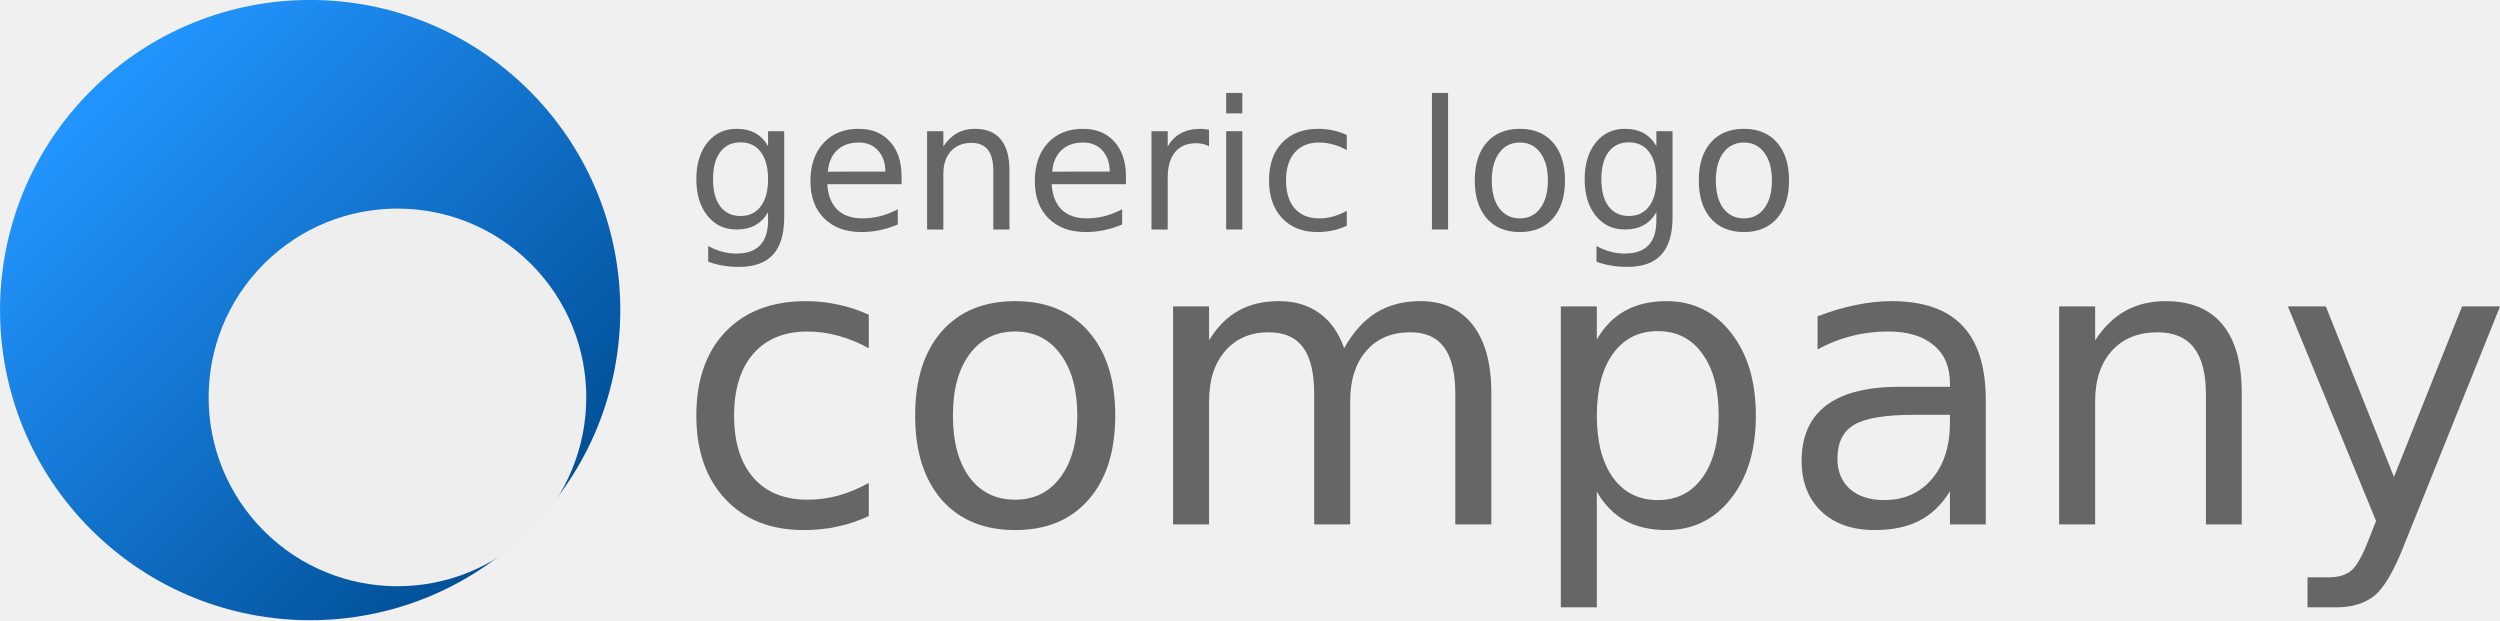
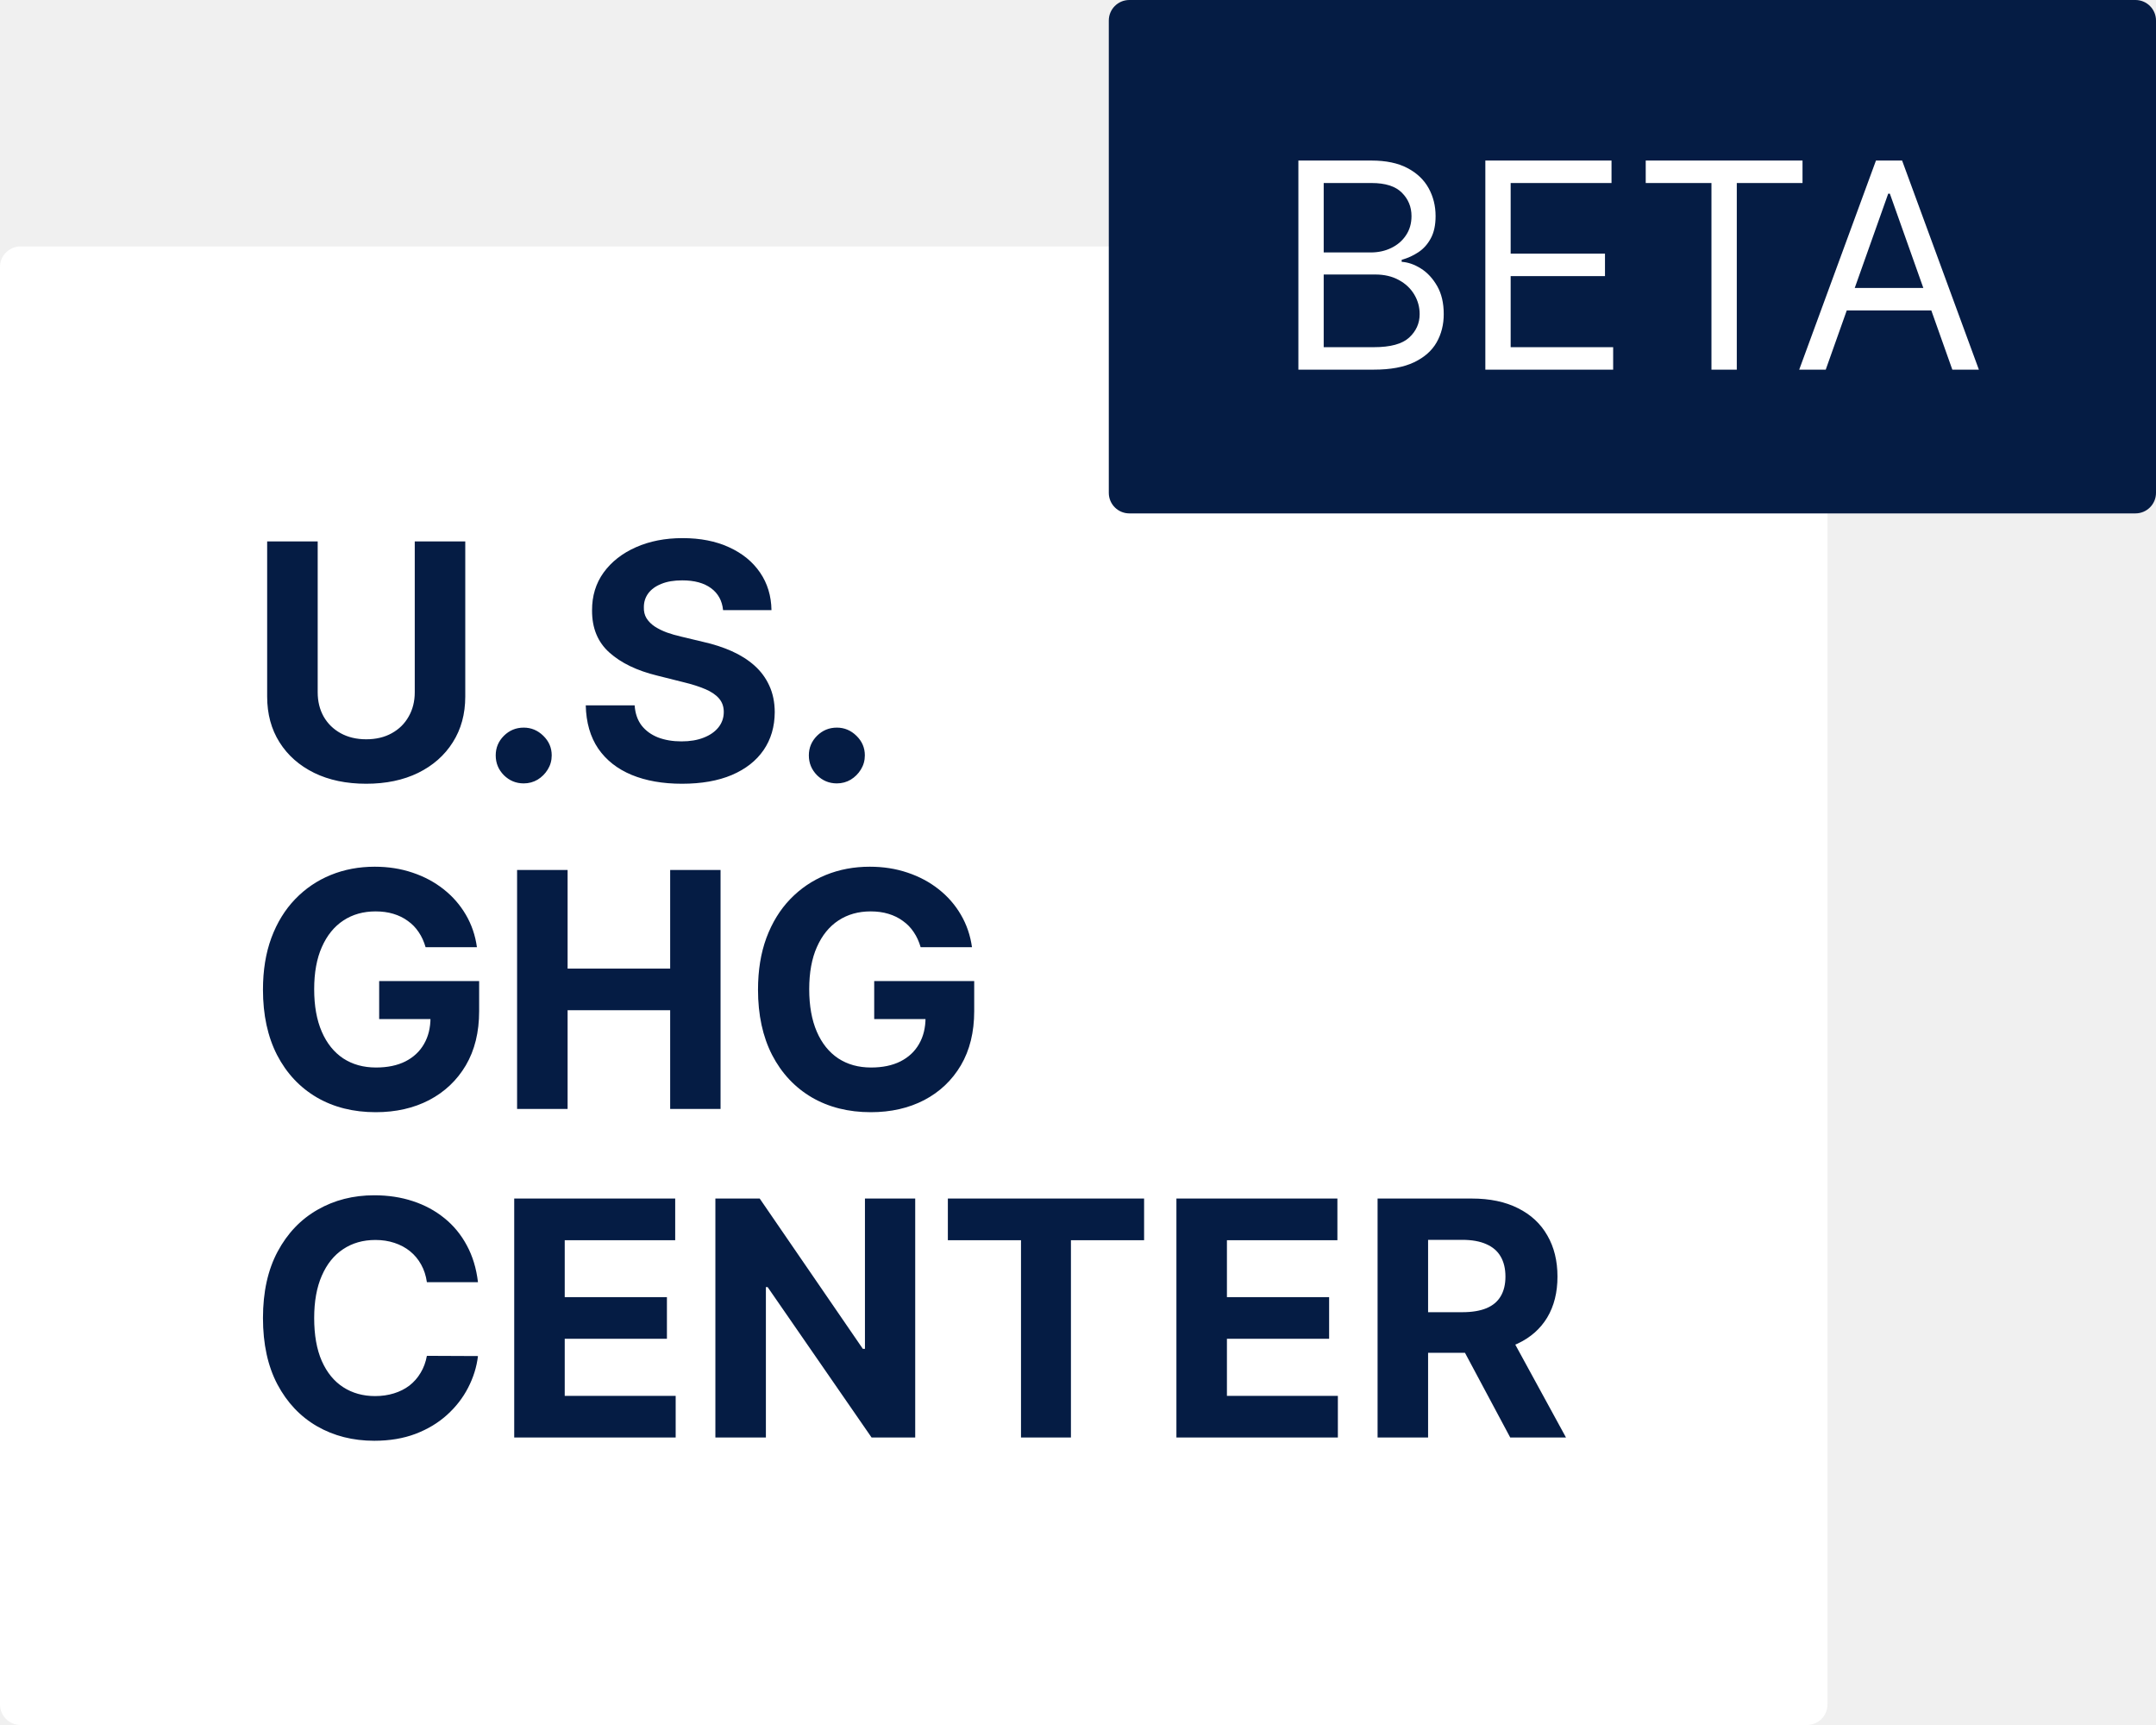
- <svg xmlns="http://www.w3.org/2000/svg" id="svg4692" viewBox="0 0 1425.8 353.74" version="1.1">
-   <defs id="defs4694">
-     <linearGradient id="linearGradient5311" y2="488.43" gradientUnits="userSpaceOnUse" x2="-469.87" y1="-68.973" x1="-467.57">
-       <stop id="stop5227" style="stop-color:#2294fe" offset="0" />
-       <stop id="stop5229" style="stop-color:#014f96" offset="1" />
-     </linearGradient>
-   </defs>
-   <g id="layer1" transform="translate(364.43 8.4823)">
-     <g id="g5286">
-       <g id="text4703" style="fill:#666666" transform="translate(-14.426 -21.336)">
-         <path id="path5264" d="m145.49 192.37v19.095c-5.773-3.182-11.583-5.551-17.43-7.105-5.773-1.628-11.62-2.442-17.541-2.442-13.248 0-23.536 4.219-30.863 12.656-7.327 8.363-10.991 20.131-10.991 35.304-0 15.172 3.663 26.977 10.991 35.415 7.327 8.363 17.615 12.545 30.863 12.545 5.921 0 11.768-0.777 17.541-2.331 5.847-1.628 11.657-4.034 17.43-7.216v18.873c-5.699 2.664-11.62 4.663-17.763 5.995-6.069 1.332-12.545 1.998-19.428 1.998-18.725 0-33.601-5.884-44.629-17.652s-16.542-27.643-16.542-47.627c-0-20.279 5.551-36.229 16.653-47.849 11.176-11.62 26.459-17.43 45.85-17.43 6.291 0 12.434 0.666 18.429 1.998 5.995 1.258 11.805 3.183 17.43 5.773" />
-         <path id="path5266" d="m228.98 201.92c-10.954 0-19.613 4.293-25.978 12.878-6.365 8.511-9.548 20.205-9.547 35.082-0 14.876 3.146 26.607 9.437 35.193 6.365 8.511 15.061 12.767 26.089 12.767 10.88 0 19.502-4.293 25.867-12.878 6.365-8.585 9.547-20.279 9.547-35.082-0-14.728-3.183-26.385-9.547-34.971-6.365-8.659-14.987-12.989-25.867-12.989m0-17.319c17.763 0 31.714 5.773 41.854 17.319s15.209 27.532 15.209 47.96c-0 20.353-5.07 36.34-15.209 47.96-10.14 11.546-24.091 17.319-41.854 17.319-17.837 0-31.825-5.773-41.965-17.319-10.066-11.62-15.098-27.606-15.098-47.96-0-20.427 5.033-36.414 15.098-47.96 10.14-11.546 24.128-17.319 41.965-17.319" />
-         <path id="path5268" d="m416.6 211.46c5.107-9.177 11.213-15.949 18.318-20.316 7.105-4.367 15.468-6.55 25.09-6.55 12.952 0 22.943 4.552 29.975 13.655 7.031 9.03 10.546 21.908 10.547 38.634v75.048h-20.538v-74.382c-0-11.916-2.11-20.76-6.328-26.533-4.219-5.773-10.658-8.659-19.317-8.659-10.584 0-18.947 3.516-25.09 10.547-6.143 7.031-9.215 16.616-9.214 28.754v70.274h-20.538v-74.382c-0-11.99-2.109-20.834-6.328-26.533-4.219-5.773-10.732-8.659-19.539-8.659-10.436 0-18.725 3.553-24.868 10.658-6.143 7.031-9.214 16.579-9.214 28.643v70.274h-20.538v-124.34h20.538v19.317c4.663-7.623 10.251-13.248 16.764-16.875 6.513-3.627 14.247-5.44 23.203-5.44 9.029 0 16.69 2.295 22.981 6.883 6.365 4.589 11.065 11.25 14.099 19.983" />
-         <path id="path5270" d="m560.7 293.28v65.945h-20.538v-171.63h20.538v18.873c4.293-7.401 9.695-12.878 16.209-16.431 6.587-3.627 14.432-5.44 23.536-5.44 15.098 0 27.347 5.995 36.747 17.985 9.473 11.99 14.21 27.755 14.21 47.294-0 19.539-4.737 35.304-14.21 47.294-9.4 11.99-21.649 17.985-36.747 17.985-9.104 0-16.949-1.776-23.536-5.329-6.513-3.627-11.916-9.14-16.209-16.542m69.497-43.408c-0-15.024-3.109-26.792-9.325-35.304-6.143-8.585-14.617-12.878-25.423-12.878-10.806 0-19.317 4.293-25.534 12.878-6.143 8.511-9.214 20.279-9.214 35.304-0 15.024 3.071 26.829 9.214 35.415 6.217 8.511 14.728 12.767 25.534 12.767 10.806 0 19.28-4.256 25.423-12.767 6.217-8.585 9.325-20.39 9.325-35.415" />
-         <path id="path5272" d="m741.77 249.43c-16.505 0-27.94 1.887-34.304 5.662-6.365 3.775-9.548 10.214-9.547 19.317-0 7.253 2.368 13.026 7.105 17.319 4.811 4.219 11.324 6.328 19.539 6.328 11.324 0 20.39-3.997 27.199-11.99 6.883-8.067 10.325-18.762 10.325-32.084v-4.552h-20.316m40.744-8.437v70.94h-20.427v-18.873c-4.663 7.549-10.473 13.137-17.43 16.764-6.957 3.553-15.469 5.329-25.534 5.329-12.73 0-22.87-3.553-30.419-10.658-7.475-7.179-11.213-16.764-11.213-28.754-0-13.988 4.663-24.535 13.988-31.64 9.399-7.105 23.388-10.658 41.965-10.658h28.643v-1.998c-0-9.399-3.109-16.653-9.325-21.759-6.143-5.181-14.802-7.771-25.978-7.771-7.105 0-14.025 0.851-20.76 2.553-6.735 1.702-13.211 4.256-19.428 7.66v-18.873c7.475-2.886 14.728-5.033 21.759-6.439 7.031-1.48 13.877-2.22 20.538-2.22 17.985 0 31.418 4.663 40.299 13.988 8.881 9.326 13.322 23.462 13.322 42.409" />
-         <path id="path5274" d="m928.5 236.89v75.048h-20.427v-74.382c-0-11.768-2.295-20.575-6.883-26.422-4.589-5.847-11.472-8.77-20.649-8.77-11.028 0-19.724 3.516-26.089 10.547-6.365 7.031-9.548 16.616-9.547 28.754v70.274h-20.538v-124.34h20.538v19.317c4.885-7.475 10.621-13.063 17.208-16.764 6.661-3.7 14.321-5.551 22.981-5.551 14.284 0 25.09 4.441 32.417 13.322 7.327 8.807 10.991 21.797 10.991 38.967" />
-         <path id="path5276" d="m1021.2 323.48c-5.773 14.802-11.398 24.461-16.875 28.976-5.477 4.515-12.804 6.772-21.981 6.772h-16.32v-17.097h11.99c5.625-0 9.992-1.332 13.1-3.997s6.55-8.955 10.325-18.873l3.664-9.325-50.291-122.34h21.648l38.856 97.252 38.856-97.252h21.648l-54.621 135.89" />
-       </g>
-       <g id="text4707" style="fill:#666666" transform="translate(-416.34 -21.336)">
-         <path id="path5241" d="m489.95 115.06c-0-6.675-1.385-11.848-4.155-15.519-2.737-3.671-6.591-5.507-11.564-5.507-4.939 0-8.794 1.836-11.564 5.507-2.737 3.671-4.105 8.844-4.105 15.519-0 6.642 1.368 11.798 4.105 15.469 2.77 3.671 6.625 5.507 11.564 5.507 4.973 0 8.828-1.836 11.564-5.507 2.77-3.671 4.155-8.828 4.155-15.469m9.211 21.727c-0 9.545-2.119 16.637-6.358 21.276-4.239 4.672-10.73 7.009-19.474 7.009-3.237-0-6.291-0.25-9.161-0.751-2.87-0.467-5.657-1.202-8.36-2.203v-8.961c2.703 1.468 5.373 2.553 8.01 3.254 2.637 0.701 5.323 1.051 8.06 1.051 6.041-0 10.563-1.585 13.567-4.756 3.004-3.137 4.505-7.893 4.506-14.268v-4.556c-1.902 3.304-4.339 5.774-7.309 7.409-2.97 1.635-6.525 2.453-10.663 2.453-6.875 0-12.415-2.62-16.621-7.86-4.205-5.24-6.308-12.182-6.308-20.826-0-8.677 2.103-15.636 6.308-20.876 4.205-5.24 9.745-7.86 16.621-7.86 4.138 0 7.693 0.818 10.663 2.453 2.97 1.635 5.407 4.105 7.309 7.409v-8.511h9.211v49.111" />
-         <path id="path5243" d="m566.09 113.41v4.506h-42.352c0.4 6.341 2.303 11.18 5.707 14.518 3.438 3.304 8.21 4.956 14.318 4.956 3.538 0 6.959-0.434 10.263-1.302 3.337-0.868 6.641-2.169 9.912-3.905v8.711c-3.304 1.402-6.692 2.47-10.163 3.204-3.471 0.734-6.992 1.101-10.563 1.101-8.944 0-16.037-2.603-21.276-7.81-5.206-5.206-7.81-12.248-7.81-21.126-0-9.178 2.47-16.454 7.409-21.827 4.973-5.407 11.664-8.11 20.075-8.11 7.543 0 13.5 2.436 17.872 7.309 4.405 4.839 6.608 11.431 6.608 19.774m-9.211-2.703c-0.067-5.04-1.485-9.061-4.255-12.065-2.737-3.004-6.375-4.505-10.914-4.506-5.14 0-9.261 1.452-12.365 4.355-3.071 2.904-4.839 6.992-5.307 12.265l32.841-0.05" />
-         <path id="path5245" d="m627.62 109.9v33.842h-9.211v-33.541c-0-5.306-1.035-9.278-3.104-11.915-2.069-2.636-5.173-3.955-9.312-3.955-4.973 0-8.894 1.585-11.765 4.756-2.87 3.171-4.305 7.493-4.305 12.966v31.689h-9.261v-56.069h9.261v8.711c2.203-3.371 4.789-5.891 7.76-7.559 3.004-1.669 6.458-2.503 10.363-2.503 6.441 0 11.314 2.002 14.618 6.007 3.304 3.972 4.956 9.829 4.956 17.572" />
-         <path id="path5247" d="m694.05 113.41v4.506h-42.352c0.4 6.341 2.303 11.18 5.707 14.518 3.438 3.304 8.21 4.956 14.318 4.956 3.538 0 6.959-0.434 10.263-1.302 3.337-0.868 6.641-2.169 9.912-3.905v8.711c-3.304 1.402-6.692 2.47-10.163 3.204-3.471 0.734-6.992 1.101-10.563 1.101-8.944 0-16.037-2.603-21.276-7.81-5.206-5.206-7.81-12.248-7.81-21.126 0-9.178 2.47-16.454 7.409-21.827 4.973-5.407 11.664-8.11 20.075-8.11 7.543 0 13.5 2.436 17.872 7.309 4.405 4.839 6.608 11.431 6.608 19.774m-9.211-2.703c-0.067-5.04-1.485-9.061-4.255-12.065-2.737-3.004-6.375-4.505-10.913-4.506-5.14 0-9.261 1.452-12.365 4.355-3.071 2.904-4.839 6.992-5.307 12.265l32.841-0.05" />
-         <path id="path5249" d="m741.46 96.286c-1.035-0.601-2.169-1.035-3.404-1.302-1.202-0.3-2.537-0.451-4.005-0.451-5.207 0-9.211 1.702-12.015 5.106-2.77 3.371-4.155 8.227-4.155 14.568v29.537h-9.261v-56.069h9.261v8.711c1.936-3.404 4.455-5.924 7.559-7.559 3.104-1.669 6.875-2.503 11.314-2.503 0.634 0 1.335 0.05 2.103 0.15 0.768 0.067 1.619 0.184 2.553 0.35l0.05 9.462" />
-         <path id="path5251" d="m751.22 87.676h9.211v56.069h-9.211v-56.069m0-21.827h9.211v11.664h-9.211v-11.664" />
-         <path id="path5253" d="m820.01 89.828v8.611c-2.603-1.435-5.223-2.503-7.86-3.204-2.603-0.734-5.24-1.101-7.91-1.101-5.974 0-10.613 1.902-13.917 5.707-3.304 3.771-4.956 9.078-4.956 15.92-0 6.842 1.652 12.165 4.956 15.97 3.304 3.771 7.943 5.657 13.917 5.657 2.67 0 5.306-0.35 7.91-1.051 2.637-0.734 5.256-1.819 7.86-3.254v8.511c-2.57 1.202-5.24 2.103-8.01 2.703-2.737 0.601-5.657 0.901-8.761 0.901-8.444 0-15.152-2.653-20.125-7.96-4.973-5.307-7.459-12.465-7.459-21.477-0-9.145 2.503-16.337 7.509-21.577 5.04-5.24 11.931-7.86 20.676-7.86 2.837 0 5.607 0.3 8.31 0.901 2.703 0.567 5.323 1.435 7.86 2.603" />
-         <path id="path5255" d="m868.57 65.849h9.211v77.896h-9.211v-77.896" />
-         <path id="path5257" d="m918.73 94.134c-4.939 0-8.844 1.936-11.714 5.807-2.87 3.838-4.305 9.111-4.305 15.82-0 6.708 1.418 11.998 4.255 15.87 2.87 3.838 6.792 5.757 11.765 5.757 4.906 0 8.794-1.936 11.664-5.807 2.87-3.871 4.305-9.145 4.305-15.82-0-6.641-1.435-11.898-4.305-15.769-2.87-3.905-6.758-5.857-11.664-5.857m0-7.81c8.01 0 14.301 2.603 18.873 7.81 4.572 5.207 6.858 12.415 6.859 21.627-0 9.178-2.286 16.387-6.859 21.627-4.572 5.206-10.863 7.81-18.873 7.81-8.043 0-14.351-2.603-18.923-7.81-4.539-5.24-6.808-12.449-6.808-21.627 0-9.211 2.269-16.42 6.808-21.627 4.572-5.206 10.88-7.81 18.923-7.81" />
-         <path id="path5259" d="m996.58 115.06c-0-6.675-1.385-11.848-4.155-15.519-2.737-3.671-6.591-5.507-11.564-5.507-4.939 0-8.794 1.836-11.564 5.507-2.737 3.671-4.105 8.844-4.105 15.519-0 6.642 1.368 11.798 4.105 15.469 2.77 3.671 6.625 5.507 11.564 5.507 4.973 0 8.828-1.836 11.564-5.507 2.77-3.671 4.155-8.828 4.155-15.469m9.211 21.727c-0 9.545-2.119 16.637-6.358 21.276-4.239 4.672-10.73 7.009-19.474 7.009-3.237-0-6.291-0.25-9.161-0.751-2.87-0.467-5.657-1.202-8.36-2.203v-8.961c2.703 1.468 5.373 2.553 8.01 3.254 2.637 0.701 5.323 1.051 8.06 1.051 6.041-0 10.563-1.585 13.567-4.756 3.004-3.137 4.505-7.893 4.506-14.268v-4.556c-1.902 3.304-4.339 5.774-7.309 7.409-2.97 1.635-6.525 2.453-10.663 2.453-6.875 0-12.415-2.62-16.621-7.86-4.205-5.24-6.308-12.182-6.308-20.826 0-8.677 2.103-15.636 6.308-20.876 4.205-5.24 9.745-7.86 16.621-7.86 4.138 0 7.693 0.818 10.663 2.453 2.97 1.635 5.407 4.105 7.309 7.409v-8.511h9.211v49.111" />
-         <path id="path5261" d="m1046.5 94.134c-4.939 0-8.844 1.936-11.714 5.807-2.87 3.838-4.305 9.111-4.305 15.82 0 6.708 1.418 11.998 4.255 15.87 2.87 3.838 6.792 5.757 11.765 5.757 4.906 0 8.794-1.936 11.664-5.807 2.87-3.871 4.305-9.145 4.305-15.82 0-6.641-1.435-11.898-4.305-15.769-2.87-3.905-6.758-5.857-11.664-5.857m0-7.81c8.01 0 14.301 2.603 18.873 7.81 4.572 5.207 6.858 12.415 6.859 21.627-0 9.178-2.286 16.387-6.859 21.627-4.572 5.206-10.864 7.81-18.873 7.81-8.043 0-14.351-2.603-18.924-7.81-4.539-5.24-6.808-12.449-6.808-21.627 0-9.211 2.269-16.42 6.808-21.627 4.572-5.206 10.88-7.81 18.924-7.81" />
-       </g>
-       <g id="g5278" transform="matrix(.43789 -.43789 .43789 .43789 -547.02 450.07)">
-         <path id="path4711" style="fill:url(#linearGradient5311)" d="m-184.26 202.82c0 157.74-127.87 285.61-285.61 285.61s-285.61-127.87-285.61-285.61 127.87-285.61 285.61-285.61 285.61 127.87 285.61 285.61z" transform="translate(1202 -114.01)" />
-         <path id="path4713" style="fill:#eeeeee" d="m-184.26 202.82c0 157.74-127.87 285.61-285.61 285.61s-285.61-127.87-285.61-285.61 127.87-285.61 285.61-285.61 285.61 127.87 285.61 285.61z" transform="matrix(.60887 0 0 .60887 1018.2 79.03)" />
-       </g>
-     </g>
-   </g>
+ <svg xmlns="http://www.w3.org/2000/svg" width="105" height="84" viewBox="0 0 105 84" fill="none">
+   <rect y="12" width="89" height="72" rx="1" fill="white" />
+   <path d="M20.199 26.364H22.659V33.92C22.659 34.769 22.456 35.511 22.051 36.148C21.65 36.784 21.087 37.28 20.364 37.636C19.64 37.989 18.797 38.165 17.835 38.165C16.869 38.165 16.025 37.989 15.301 37.636C14.578 37.28 14.015 36.784 13.614 36.148C13.212 35.511 13.011 34.769 13.011 33.92V26.364H15.472V33.71C15.472 34.153 15.568 34.547 15.761 34.892C15.958 35.237 16.235 35.508 16.591 35.705C16.947 35.901 17.362 36 17.835 36C18.312 36 18.727 35.901 19.079 35.705C19.436 35.508 19.71 35.237 19.903 34.892C20.1 34.547 20.199 34.153 20.199 33.71V26.364ZM25.506 38.148C25.131 38.148 24.809 38.015 24.54 37.75C24.275 37.481 24.142 37.159 24.142 36.784C24.142 36.413 24.275 36.095 24.54 35.83C24.809 35.564 25.131 35.432 25.506 35.432C25.869 35.432 26.188 35.564 26.46 35.83C26.733 36.095 26.869 36.413 26.869 36.784C26.869 37.034 26.805 37.263 26.676 37.472C26.551 37.676 26.386 37.841 26.182 37.966C25.977 38.087 25.752 38.148 25.506 38.148ZM35.215 29.71C35.169 29.252 34.974 28.896 34.629 28.642C34.285 28.388 33.817 28.261 33.226 28.261C32.824 28.261 32.485 28.318 32.209 28.432C31.932 28.542 31.72 28.695 31.572 28.892C31.428 29.089 31.357 29.312 31.357 29.562C31.349 29.771 31.392 29.953 31.487 30.108C31.586 30.263 31.72 30.398 31.891 30.511C32.061 30.621 32.258 30.718 32.481 30.801C32.705 30.881 32.944 30.949 33.197 31.006L34.243 31.256C34.751 31.369 35.216 31.521 35.641 31.71C36.065 31.9 36.432 32.133 36.743 32.409C37.053 32.686 37.294 33.011 37.465 33.386C37.639 33.761 37.728 34.191 37.731 34.676C37.728 35.388 37.546 36.006 37.186 36.528C36.83 37.047 36.315 37.451 35.641 37.739C34.97 38.023 34.161 38.165 33.215 38.165C32.275 38.165 31.457 38.021 30.76 37.733C30.067 37.445 29.525 37.019 29.135 36.455C28.749 35.886 28.546 35.184 28.527 34.347H30.908C30.934 34.737 31.046 35.062 31.243 35.324C31.444 35.581 31.711 35.776 32.044 35.909C32.381 36.038 32.762 36.102 33.186 36.102C33.603 36.102 33.965 36.042 34.271 35.92C34.582 35.799 34.822 35.631 34.993 35.415C35.163 35.199 35.249 34.951 35.249 34.67C35.249 34.409 35.171 34.189 35.016 34.011C34.864 33.833 34.641 33.682 34.345 33.557C34.053 33.432 33.696 33.318 33.271 33.216L32.004 32.898C31.023 32.659 30.249 32.286 29.68 31.778C29.112 31.271 28.83 30.587 28.834 29.727C28.83 29.023 29.017 28.407 29.396 27.881C29.779 27.354 30.303 26.943 30.97 26.648C31.637 26.352 32.394 26.204 33.243 26.204C34.106 26.204 34.86 26.352 35.504 26.648C36.152 26.943 36.656 27.354 37.016 27.881C37.376 28.407 37.561 29.017 37.572 29.71H35.215ZM40.756 38.148C40.381 38.148 40.059 38.015 39.79 37.75C39.525 37.481 39.392 37.159 39.392 36.784C39.392 36.413 39.525 36.095 39.79 35.83C40.059 35.564 40.381 35.432 40.756 35.432C41.119 35.432 41.438 35.564 41.71 35.83C41.983 36.095 42.119 36.413 42.119 36.784C42.119 37.034 42.055 37.263 41.926 37.472C41.801 37.676 41.636 37.841 41.432 37.966C41.227 38.087 41.002 38.148 40.756 38.148ZM20.727 46.125C20.648 45.849 20.536 45.604 20.392 45.392C20.248 45.176 20.072 44.994 19.864 44.847C19.659 44.695 19.424 44.58 19.159 44.5C18.898 44.42 18.608 44.381 18.29 44.381C17.695 44.381 17.172 44.528 16.722 44.824C16.275 45.119 15.926 45.549 15.676 46.114C15.426 46.674 15.301 47.36 15.301 48.17C15.301 48.981 15.424 49.67 15.671 50.239C15.917 50.807 16.265 51.24 16.716 51.54C17.167 51.835 17.699 51.983 18.312 51.983C18.869 51.983 19.345 51.885 19.739 51.688C20.136 51.487 20.439 51.205 20.648 50.841C20.86 50.477 20.966 50.047 20.966 49.551L21.466 49.625H18.466V47.773H23.335V49.239C23.335 50.261 23.119 51.14 22.688 51.875C22.256 52.606 21.661 53.17 20.903 53.568C20.146 53.962 19.278 54.159 18.301 54.159C17.21 54.159 16.252 53.919 15.426 53.438C14.6 52.953 13.956 52.265 13.494 51.375C13.036 50.481 12.807 49.42 12.807 48.193C12.807 47.25 12.943 46.409 13.216 45.67C13.492 44.928 13.879 44.299 14.375 43.784C14.871 43.269 15.449 42.877 16.108 42.608C16.767 42.339 17.481 42.205 18.25 42.205C18.909 42.205 19.523 42.301 20.091 42.494C20.659 42.684 21.163 42.953 21.602 43.301C22.046 43.65 22.407 44.064 22.688 44.545C22.968 45.023 23.148 45.549 23.227 46.125H20.727ZM25.183 54V42.364H27.643V47.165H32.638V42.364H35.092V54H32.638V49.193H27.643V54H25.183ZM44.837 46.125C44.757 45.849 44.645 45.604 44.501 45.392C44.358 45.176 44.181 44.994 43.973 44.847C43.769 44.695 43.534 44.58 43.269 44.5C43.007 44.42 42.717 44.381 42.399 44.381C41.804 44.381 41.282 44.528 40.831 44.824C40.384 45.119 40.035 45.549 39.785 46.114C39.535 46.674 39.41 47.36 39.41 48.17C39.41 48.981 39.534 49.67 39.78 50.239C40.026 50.807 40.374 51.24 40.825 51.54C41.276 51.835 41.808 51.983 42.422 51.983C42.979 51.983 43.454 51.885 43.848 51.688C44.246 51.487 44.549 51.205 44.757 50.841C44.969 50.477 45.075 50.047 45.075 49.551L45.575 49.625H42.575V47.773H47.445V49.239C47.445 50.261 47.229 51.14 46.797 51.875C46.365 52.606 45.77 53.17 45.013 53.568C44.255 53.962 43.388 54.159 42.41 54.159C41.32 54.159 40.361 53.919 39.535 53.438C38.71 52.953 38.066 52.265 37.604 51.375C37.145 50.481 36.916 49.42 36.916 48.193C36.916 47.25 37.053 46.409 37.325 45.67C37.602 44.928 37.988 44.299 38.484 43.784C38.981 43.269 39.558 42.877 40.217 42.608C40.876 42.339 41.59 42.205 42.359 42.205C43.019 42.205 43.632 42.301 44.2 42.494C44.769 42.684 45.272 42.953 45.712 43.301C46.155 43.65 46.517 44.064 46.797 44.545C47.077 45.023 47.257 45.549 47.337 46.125H44.837ZM23.278 62.438H20.79C20.744 62.115 20.651 61.83 20.511 61.58C20.371 61.326 20.191 61.11 19.972 60.932C19.752 60.754 19.498 60.617 19.21 60.523C18.926 60.428 18.617 60.381 18.284 60.381C17.682 60.381 17.157 60.53 16.71 60.83C16.263 61.125 15.917 61.557 15.671 62.125C15.424 62.689 15.301 63.375 15.301 64.182C15.301 65.011 15.424 65.708 15.671 66.273C15.921 66.837 16.269 67.263 16.716 67.551C17.163 67.839 17.68 67.983 18.267 67.983C18.597 67.983 18.901 67.939 19.182 67.852C19.466 67.765 19.718 67.638 19.938 67.472C20.157 67.301 20.339 67.095 20.483 66.852C20.631 66.61 20.733 66.333 20.79 66.023L23.278 66.034C23.214 66.568 23.053 67.083 22.796 67.579C22.542 68.072 22.199 68.513 21.767 68.903C21.339 69.29 20.828 69.597 20.233 69.824C19.642 70.047 18.974 70.159 18.227 70.159C17.189 70.159 16.261 69.924 15.443 69.454C14.629 68.985 13.985 68.305 13.511 67.415C13.042 66.525 12.807 65.447 12.807 64.182C12.807 62.913 13.046 61.833 13.523 60.943C14 60.053 14.648 59.375 15.466 58.909C16.284 58.439 17.204 58.205 18.227 58.205C18.901 58.205 19.526 58.299 20.102 58.489C20.682 58.678 21.195 58.955 21.642 59.318C22.089 59.678 22.453 60.119 22.733 60.642C23.017 61.165 23.199 61.763 23.278 62.438ZM25.043 70V58.364H32.883V60.392H27.503V63.165H32.48V65.193H27.503V67.972H32.906V70H25.043ZM44.572 58.364V70H42.447L37.385 62.676H37.3V70H34.84V58.364H36.999L42.021 65.682H42.124V58.364H44.572ZM46.162 60.392V58.364H55.719V60.392H52.156V70H49.724V60.392H46.162ZM57.293 70V58.364H65.133V60.392H59.753V63.165H64.73V65.193H59.753V67.972H65.156V70H57.293ZM67.09 70V58.364H71.68C72.559 58.364 73.309 58.521 73.93 58.835C74.555 59.146 75.031 59.587 75.356 60.159C75.686 60.727 75.851 61.396 75.851 62.165C75.851 62.938 75.684 63.602 75.351 64.159C75.017 64.712 74.535 65.136 73.902 65.432C73.273 65.727 72.512 65.875 71.618 65.875H68.544V63.898H71.22C71.69 63.898 72.08 63.833 72.391 63.705C72.701 63.576 72.932 63.383 73.084 63.125C73.239 62.867 73.317 62.547 73.317 62.165C73.317 61.778 73.239 61.453 73.084 61.188C72.932 60.922 72.699 60.722 72.385 60.585C72.074 60.445 71.682 60.375 71.209 60.375H69.55V70H67.09ZM73.374 64.704L76.266 70H73.55L70.72 64.704H73.374Z" fill="#051C44" />
+   <rect x="54" width="51" height="25" rx="1" fill="#051C44" />
+   <path d="M63.233 18V7.818H66.793C67.502 7.818 68.087 7.941 68.548 8.186C69.008 8.428 69.351 8.755 69.577 9.165C69.802 9.573 69.915 10.026 69.915 10.523C69.915 10.96 69.837 11.322 69.681 11.607C69.529 11.892 69.326 12.117 69.075 12.283C68.826 12.448 68.556 12.571 68.264 12.651V12.75C68.576 12.77 68.889 12.879 69.204 13.078C69.519 13.277 69.782 13.562 69.994 13.933C70.206 14.305 70.312 14.758 70.312 15.296C70.312 15.806 70.197 16.265 69.965 16.673C69.733 17.08 69.366 17.403 68.866 17.642C68.365 17.881 67.714 18 66.912 18H63.233ZM64.466 16.906H66.912C67.717 16.906 68.289 16.75 68.627 16.439C68.969 16.124 69.139 15.743 69.139 15.296C69.139 14.951 69.051 14.633 68.876 14.341C68.7 14.046 68.45 13.811 68.125 13.635C67.8 13.456 67.416 13.367 66.972 13.367H64.466V16.906ZM64.466 12.293H66.753C67.124 12.293 67.459 12.22 67.757 12.074C68.059 11.928 68.297 11.723 68.473 11.457C68.652 11.192 68.742 10.881 68.742 10.523C68.742 10.075 68.586 9.696 68.274 9.384C67.963 9.069 67.469 8.912 66.793 8.912H64.466V12.293ZM72.338 18V7.818H78.483V8.912H73.571V12.352H78.165V13.446H73.571V16.906H78.563V18H72.338ZM80.149 8.912V7.818H87.785V8.912H84.584V18H83.35V8.912H80.149ZM88.916 18H87.624L91.362 7.818H92.635L96.374 18H95.081L92.038 9.429H91.959L88.916 18ZM89.394 14.023H94.604V15.117H89.394V14.023Z" fill="white" />
</svg>
